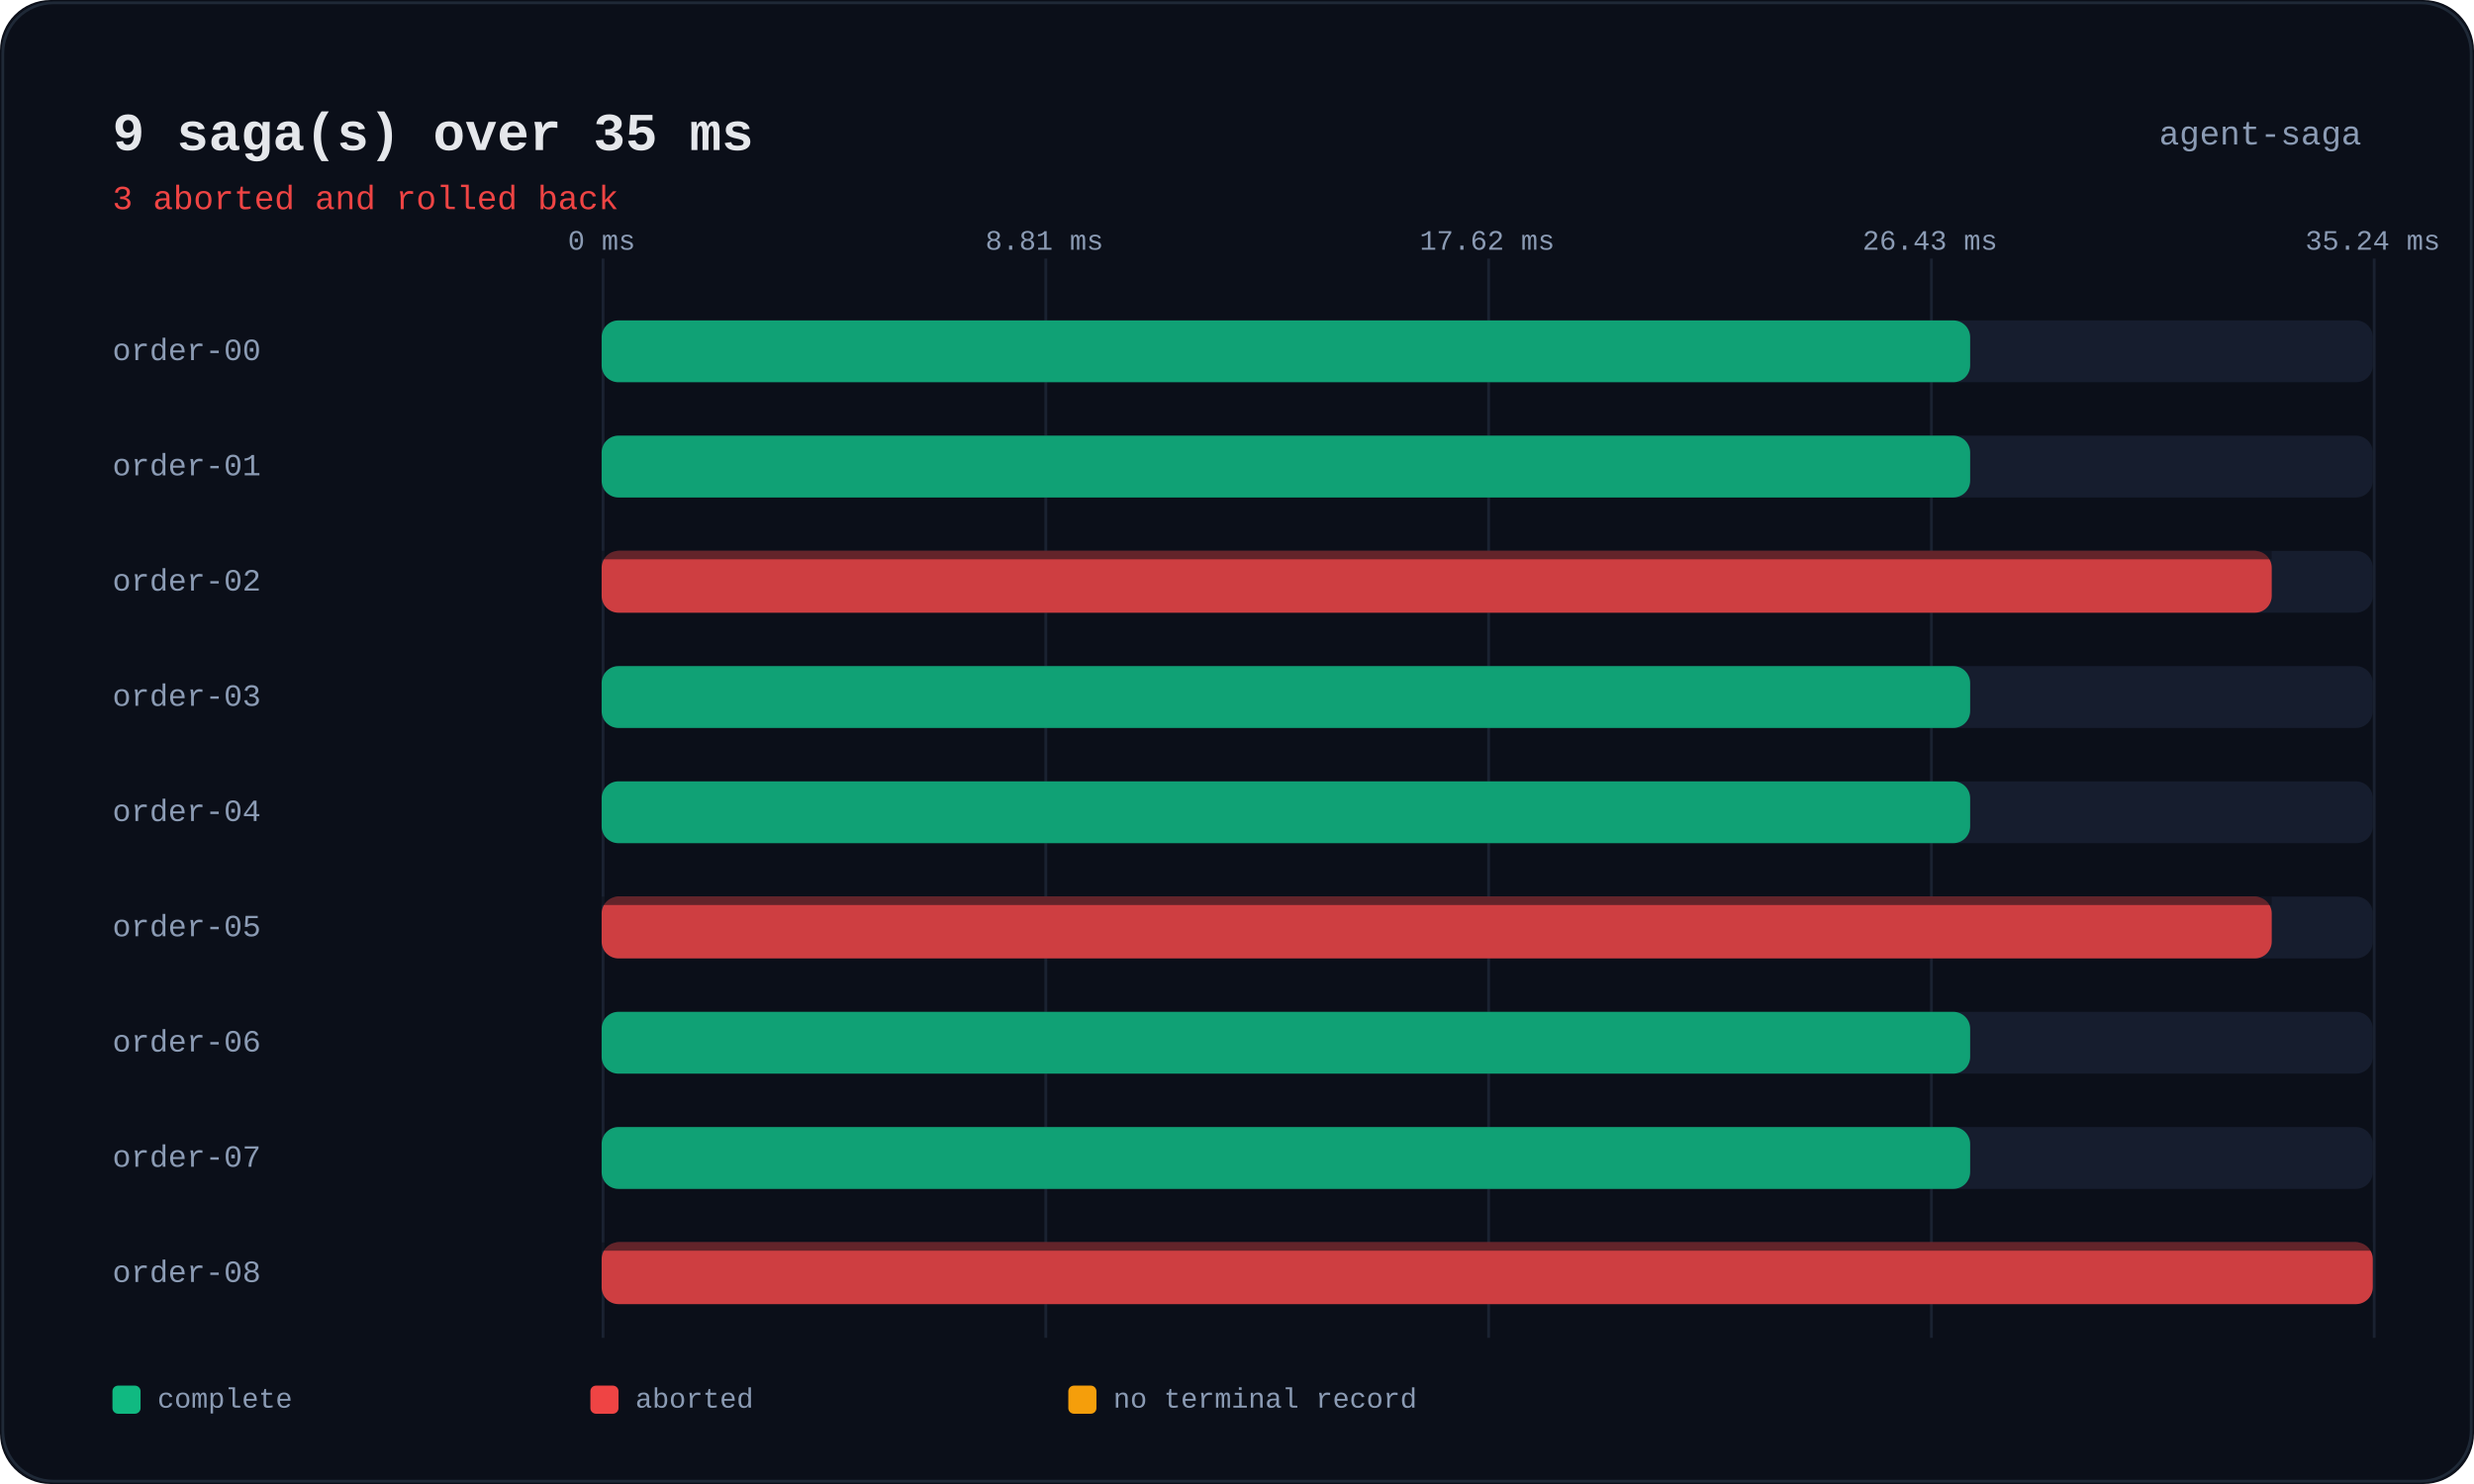
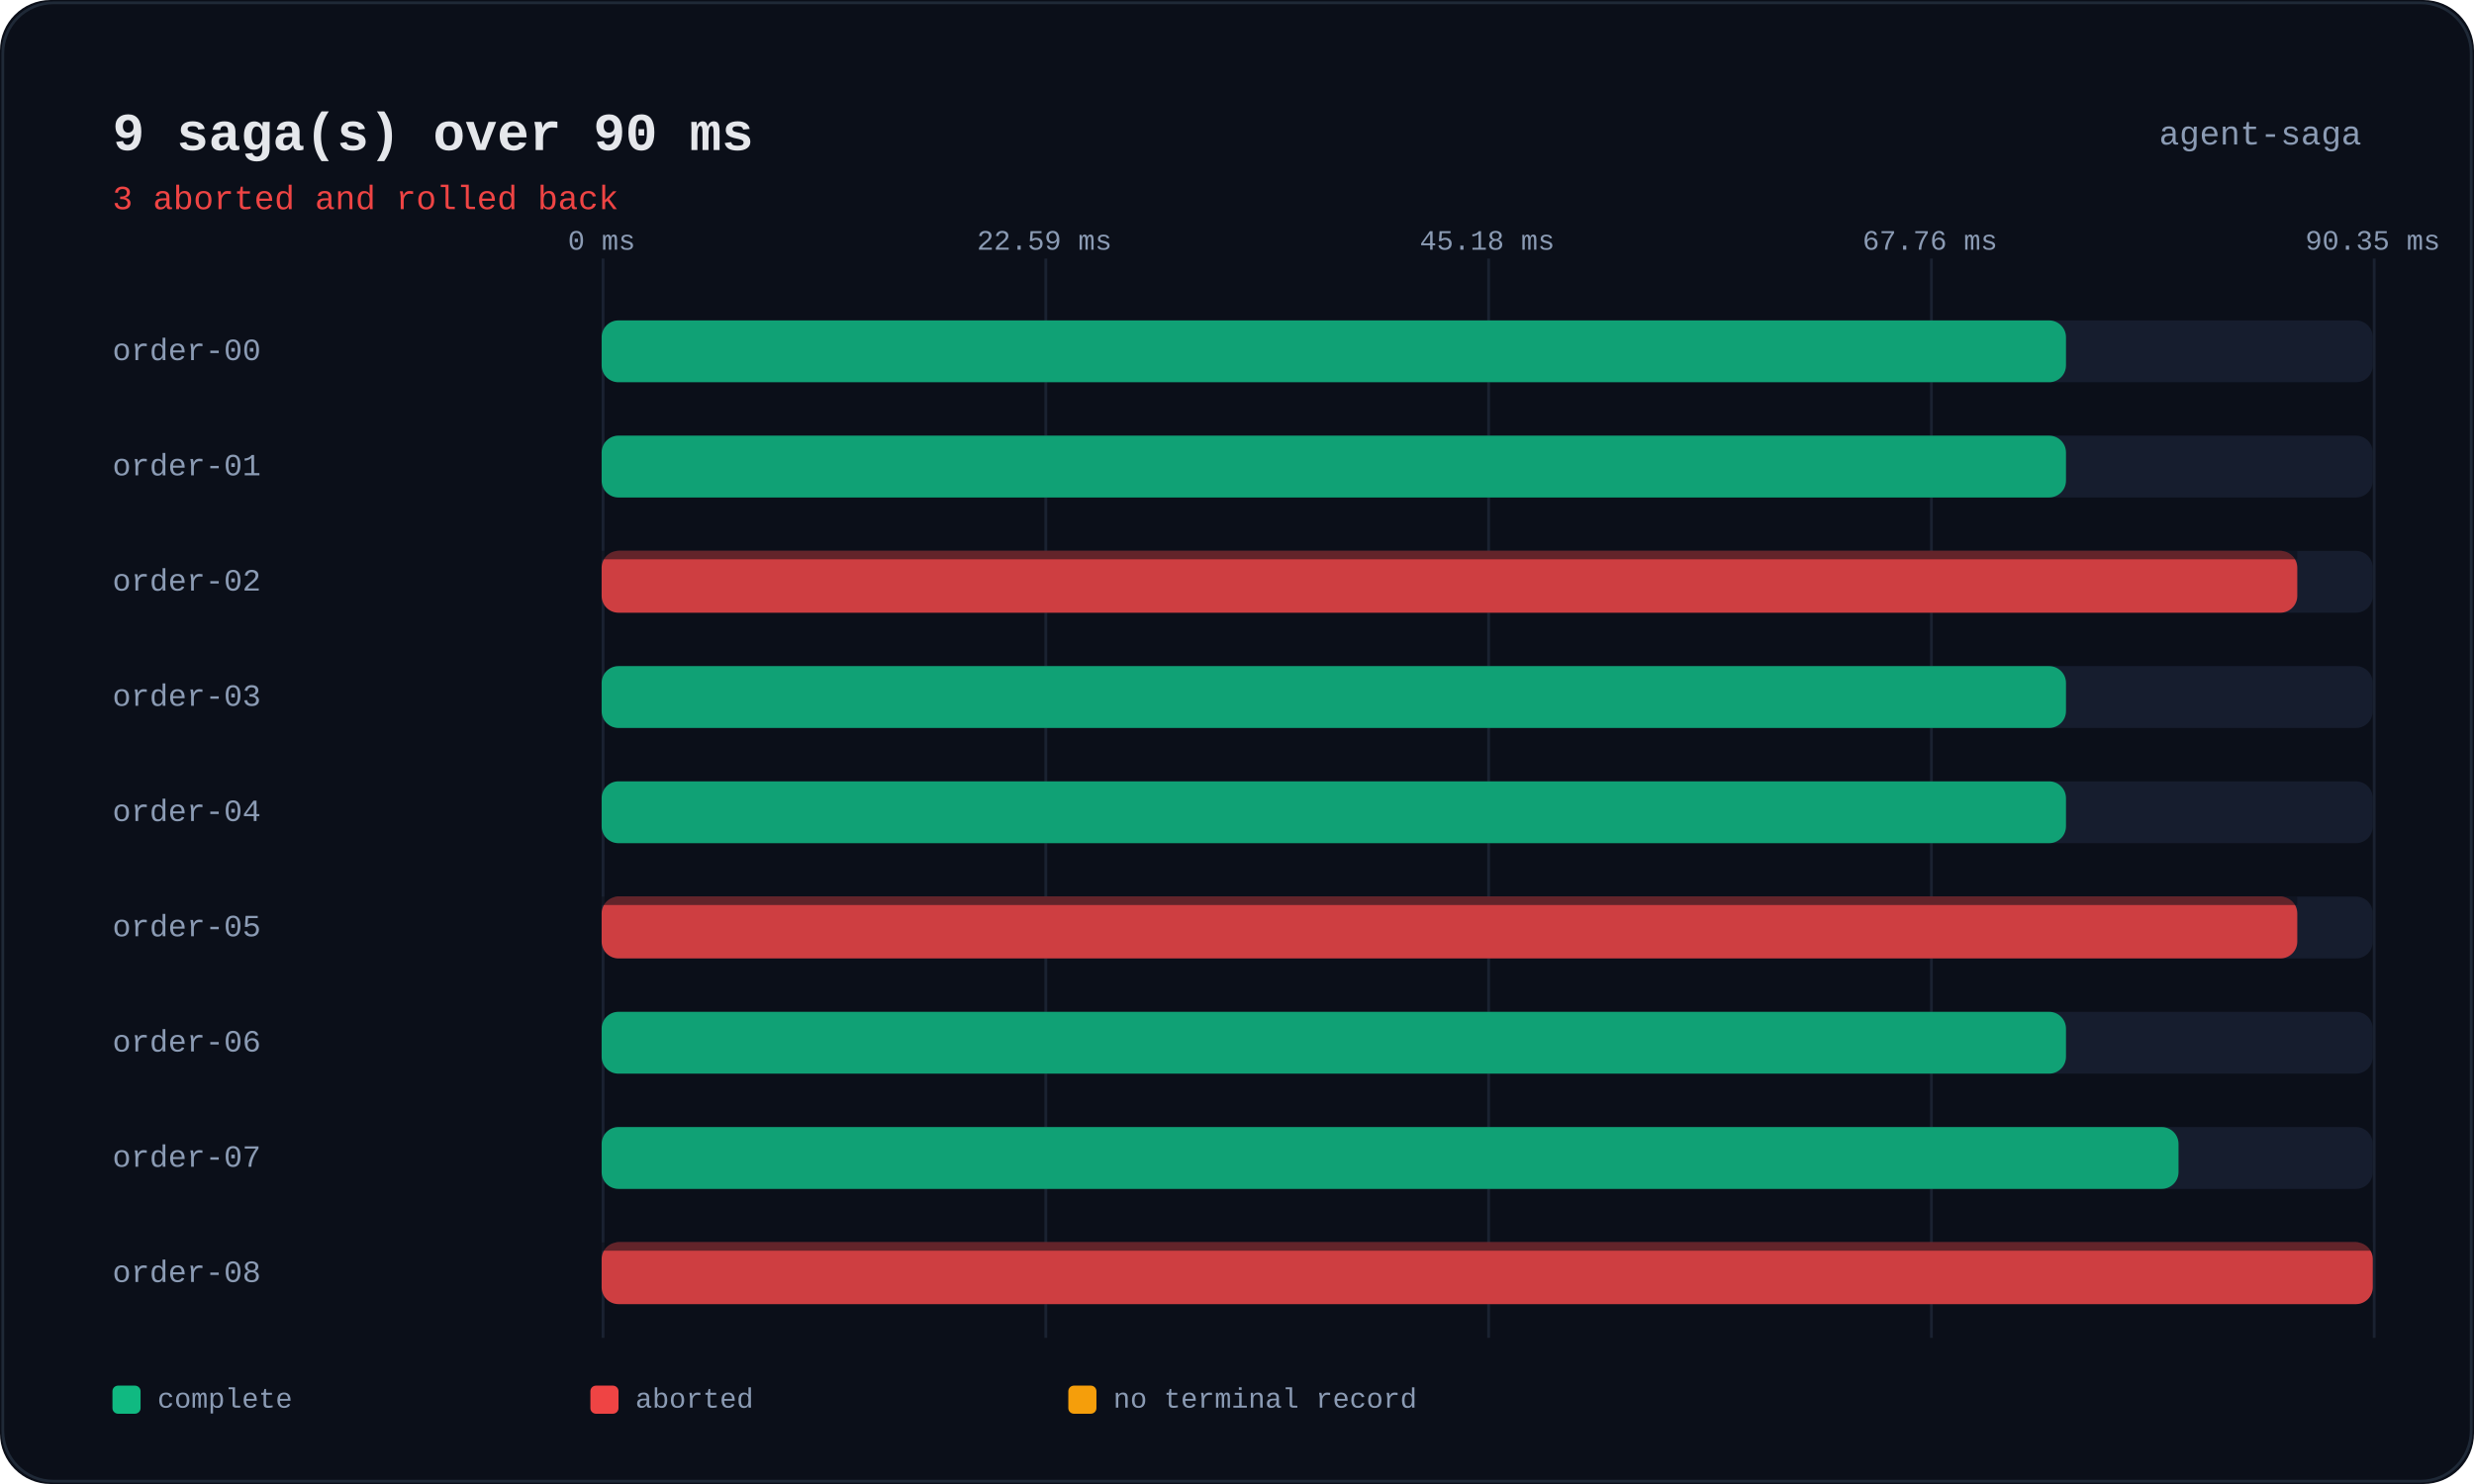
- <svg xmlns="http://www.w3.org/2000/svg" viewBox="0 0 880 528" width="880" height="528" role="img" aria-label="9 saga(s) over 35 ms. 3 aborted and rolled back">
+ <svg xmlns="http://www.w3.org/2000/svg" viewBox="0 0 880 528" width="880" height="528" role="img" aria-label="9 saga(s) over 90 ms. 3 aborted and rolled back">
  <style>
text{font-family:ui-monospace, SFMono-Regular, 'SF Mono', Menlo, Consolas, 'Liberation Mono', monospace;dominant-baseline:middle}
.t{fill:#e5e7eb}.m{fill:#8b9bb4}
.a0{animation:a0 4.67s linear infinite;}@keyframes a0{0%,3.21%{opacity:0}12.21%,100%{opacity:1}}
.a1{animation:a1 4.67s linear infinite;}@keyframes a1{0%,12.85%{opacity:0}23.55%,100%{opacity:1}}
.a2{animation:a2 4.67s linear infinite;}@keyframes a2{0%,15.63%{opacity:0}26.34%,100%{opacity:1}}
.a3{animation:a3 4.67s linear infinite;}@keyframes a3{0%,18.42%{opacity:0}29.12%,100%{opacity:1}}
.a4{animation:a4 4.67s linear infinite;}@keyframes a4{0%,21.2%{opacity:0}31.91%,100%{opacity:1}}
.a5{animation:a5 4.67s linear infinite;}@keyframes a5{0%,23.98%{opacity:0}34.69%,100%{opacity:1}}
.a6{animation:a6 4.67s linear infinite;}@keyframes a6{0%,26.77%{opacity:0}37.47%,100%{opacity:1}}
.a7{animation:a7 4.67s linear infinite;}@keyframes a7{0%,29.55%{opacity:0}40.26%,100%{opacity:1}}
.a8{animation:a8 4.67s linear infinite;}@keyframes a8{0%,32.33%{opacity:0}43.04%,100%{opacity:1}}
.a9{animation:a9 4.67s linear infinite;}@keyframes a9{0%,35.12%{opacity:0}45.82%,100%{opacity:1}}
@media (prefers-reduced-motion: reduce){*{animation:none !important;opacity:1 !important;transform:none !important}}
</style>
  <rect width="880" height="528" rx="18" fill="#0b0f19" />
  <rect x="1" y="1" width="878" height="526" rx="18" fill="none" stroke="#1f2937" />
  <g class="a0">
-     <text class="t" x="40" y="48" font-size="19" font-weight="700">9 saga(s) over 35 ms</text>
+     <text class="t" x="40" y="48" font-size="19" font-weight="700">9 saga(s) over 90 ms</text>
    <text x="40" y="71" font-size="12" fill="#ef4444">3 aborted and rolled back</text>
    <text class="m" x="840" y="48" font-size="12" text-anchor="end">agent-saga</text>
  </g>
  <rect x="214" y="92" width="1" height="384" fill="#1a2231" />
  <text class="m" x="214" y="86" font-size="10" text-anchor="middle">0 ms</text>
  <rect x="371.5" y="92" width="1" height="384" fill="#1a2231" />
-   <text class="m" x="371.5" y="86" font-size="10" text-anchor="middle">8.81 ms</text>
+   <text class="m" x="371.5" y="86" font-size="10" text-anchor="middle">22.59 ms</text>
  <rect x="529" y="92" width="1" height="384" fill="#1a2231" />
-   <text class="m" x="529" y="86" font-size="10" text-anchor="middle">17.62 ms</text>
+   <text class="m" x="529" y="86" font-size="10" text-anchor="middle">45.18 ms</text>
  <rect x="686.5" y="92" width="1" height="384" fill="#1a2231" />
-   <text class="m" x="686.5" y="86" font-size="10" text-anchor="middle">26.43 ms</text>
+   <text class="m" x="686.5" y="86" font-size="10" text-anchor="middle">67.76 ms</text>
  <rect x="844" y="92" width="1" height="384" fill="#1a2231" />
-   <text class="m" x="844" y="86" font-size="10" text-anchor="middle">35.24 ms</text>
+   <text class="m" x="844" y="86" font-size="10" text-anchor="middle">90.35 ms</text>
  <text class="m" x="40" y="125" font-size="11">order-00</text>
  <rect x="214" y="114" width="630" height="22" rx="6" fill="#161d2e" />
  <g class="a1">
-     <rect x="214" y="114" width="486.78" height="22" rx="6" fill="#10b981" fill-opacity="0.85" />
+     <rect x="214" y="114" width="520.87" height="22" rx="6" fill="#10b981" fill-opacity="0.85" />
  </g>
  <text class="m" x="40" y="166" font-size="11">order-01</text>
  <rect x="214" y="155" width="630" height="22" rx="6" fill="#161d2e" />
  <g class="a2">
-     <rect x="214" y="155" width="486.78" height="22" rx="6" fill="#10b981" fill-opacity="0.85" />
+     <rect x="214" y="155" width="520.87" height="22" rx="6" fill="#10b981" fill-opacity="0.85" />
  </g>
  <text class="m" x="40" y="207" font-size="11">order-02</text>
  <rect x="214" y="196" width="630" height="22" rx="6" fill="#161d2e" />
  <g class="a3">
-     <rect x="214" y="196" width="594.05" height="22" rx="6" fill="#ef4444" fill-opacity="0.85" />
-     <rect x="214" y="196" width="594.05" height="3" fill="#0b0f19" fill-opacity="0.55" />
+     <rect x="214" y="196" width="603.14" height="22" rx="6" fill="#ef4444" fill-opacity="0.85" />
+     <rect x="214" y="196" width="603.14" height="3" fill="#0b0f19" fill-opacity="0.55" />
  </g>
  <text class="m" x="40" y="248" font-size="11">order-03</text>
  <rect x="214" y="237" width="630" height="22" rx="6" fill="#161d2e" />
  <g class="a4">
-     <rect x="214" y="237" width="486.78" height="22" rx="6" fill="#10b981" fill-opacity="0.85" />
+     <rect x="214" y="237" width="520.87" height="22" rx="6" fill="#10b981" fill-opacity="0.85" />
  </g>
  <text class="m" x="40" y="289" font-size="11">order-04</text>
  <rect x="214" y="278" width="630" height="22" rx="6" fill="#161d2e" />
  <g class="a5">
-     <rect x="214" y="278" width="486.78" height="22" rx="6" fill="#10b981" fill-opacity="0.85" />
+     <rect x="214" y="278" width="520.87" height="22" rx="6" fill="#10b981" fill-opacity="0.85" />
  </g>
  <text class="m" x="40" y="330" font-size="11">order-05</text>
  <rect x="214" y="319" width="630" height="22" rx="6" fill="#161d2e" />
  <g class="a6">
-     <rect x="214" y="319" width="594.05" height="22" rx="6" fill="#ef4444" fill-opacity="0.85" />
-     <rect x="214" y="319" width="594.05" height="3" fill="#0b0f19" fill-opacity="0.55" />
+     <rect x="214" y="319" width="603.14" height="22" rx="6" fill="#ef4444" fill-opacity="0.85" />
+     <rect x="214" y="319" width="603.14" height="3" fill="#0b0f19" fill-opacity="0.55" />
  </g>
  <text class="m" x="40" y="371" font-size="11">order-06</text>
  <rect x="214" y="360" width="630" height="22" rx="6" fill="#161d2e" />
  <g class="a7">
-     <rect x="214" y="360" width="486.78" height="22" rx="6" fill="#10b981" fill-opacity="0.85" />
+     <rect x="214" y="360" width="520.87" height="22" rx="6" fill="#10b981" fill-opacity="0.85" />
  </g>
  <text class="m" x="40" y="412" font-size="11">order-07</text>
  <rect x="214" y="401" width="630" height="22" rx="6" fill="#161d2e" />
  <g class="a8">
-     <rect x="214" y="401" width="486.78" height="22" rx="6" fill="#10b981" fill-opacity="0.85" />
+     <rect x="214" y="401" width="560.9" height="22" rx="6" fill="#10b981" fill-opacity="0.85" />
  </g>
  <text class="m" x="40" y="453" font-size="11">order-08</text>
  <rect x="214" y="442" width="630" height="22" rx="6" fill="#161d2e" />
  <g class="a9">
    <rect x="214" y="442" width="630" height="22" rx="6" fill="#ef4444" fill-opacity="0.85" />
    <rect x="214" y="442" width="630" height="3" fill="#0b0f19" fill-opacity="0.55" />
  </g>
  <rect x="40" y="493" width="10" height="10" rx="2" fill="#10b981" />
  <text class="m" x="56" y="498" font-size="10">complete</text>
  <rect x="210" y="493" width="10" height="10" rx="2" fill="#ef4444" />
  <text class="m" x="226" y="498" font-size="10">aborted</text>
  <rect x="380" y="493" width="10" height="10" rx="2" fill="#f59e0b" />
  <text class="m" x="396" y="498" font-size="10">no terminal record</text>
</svg>
